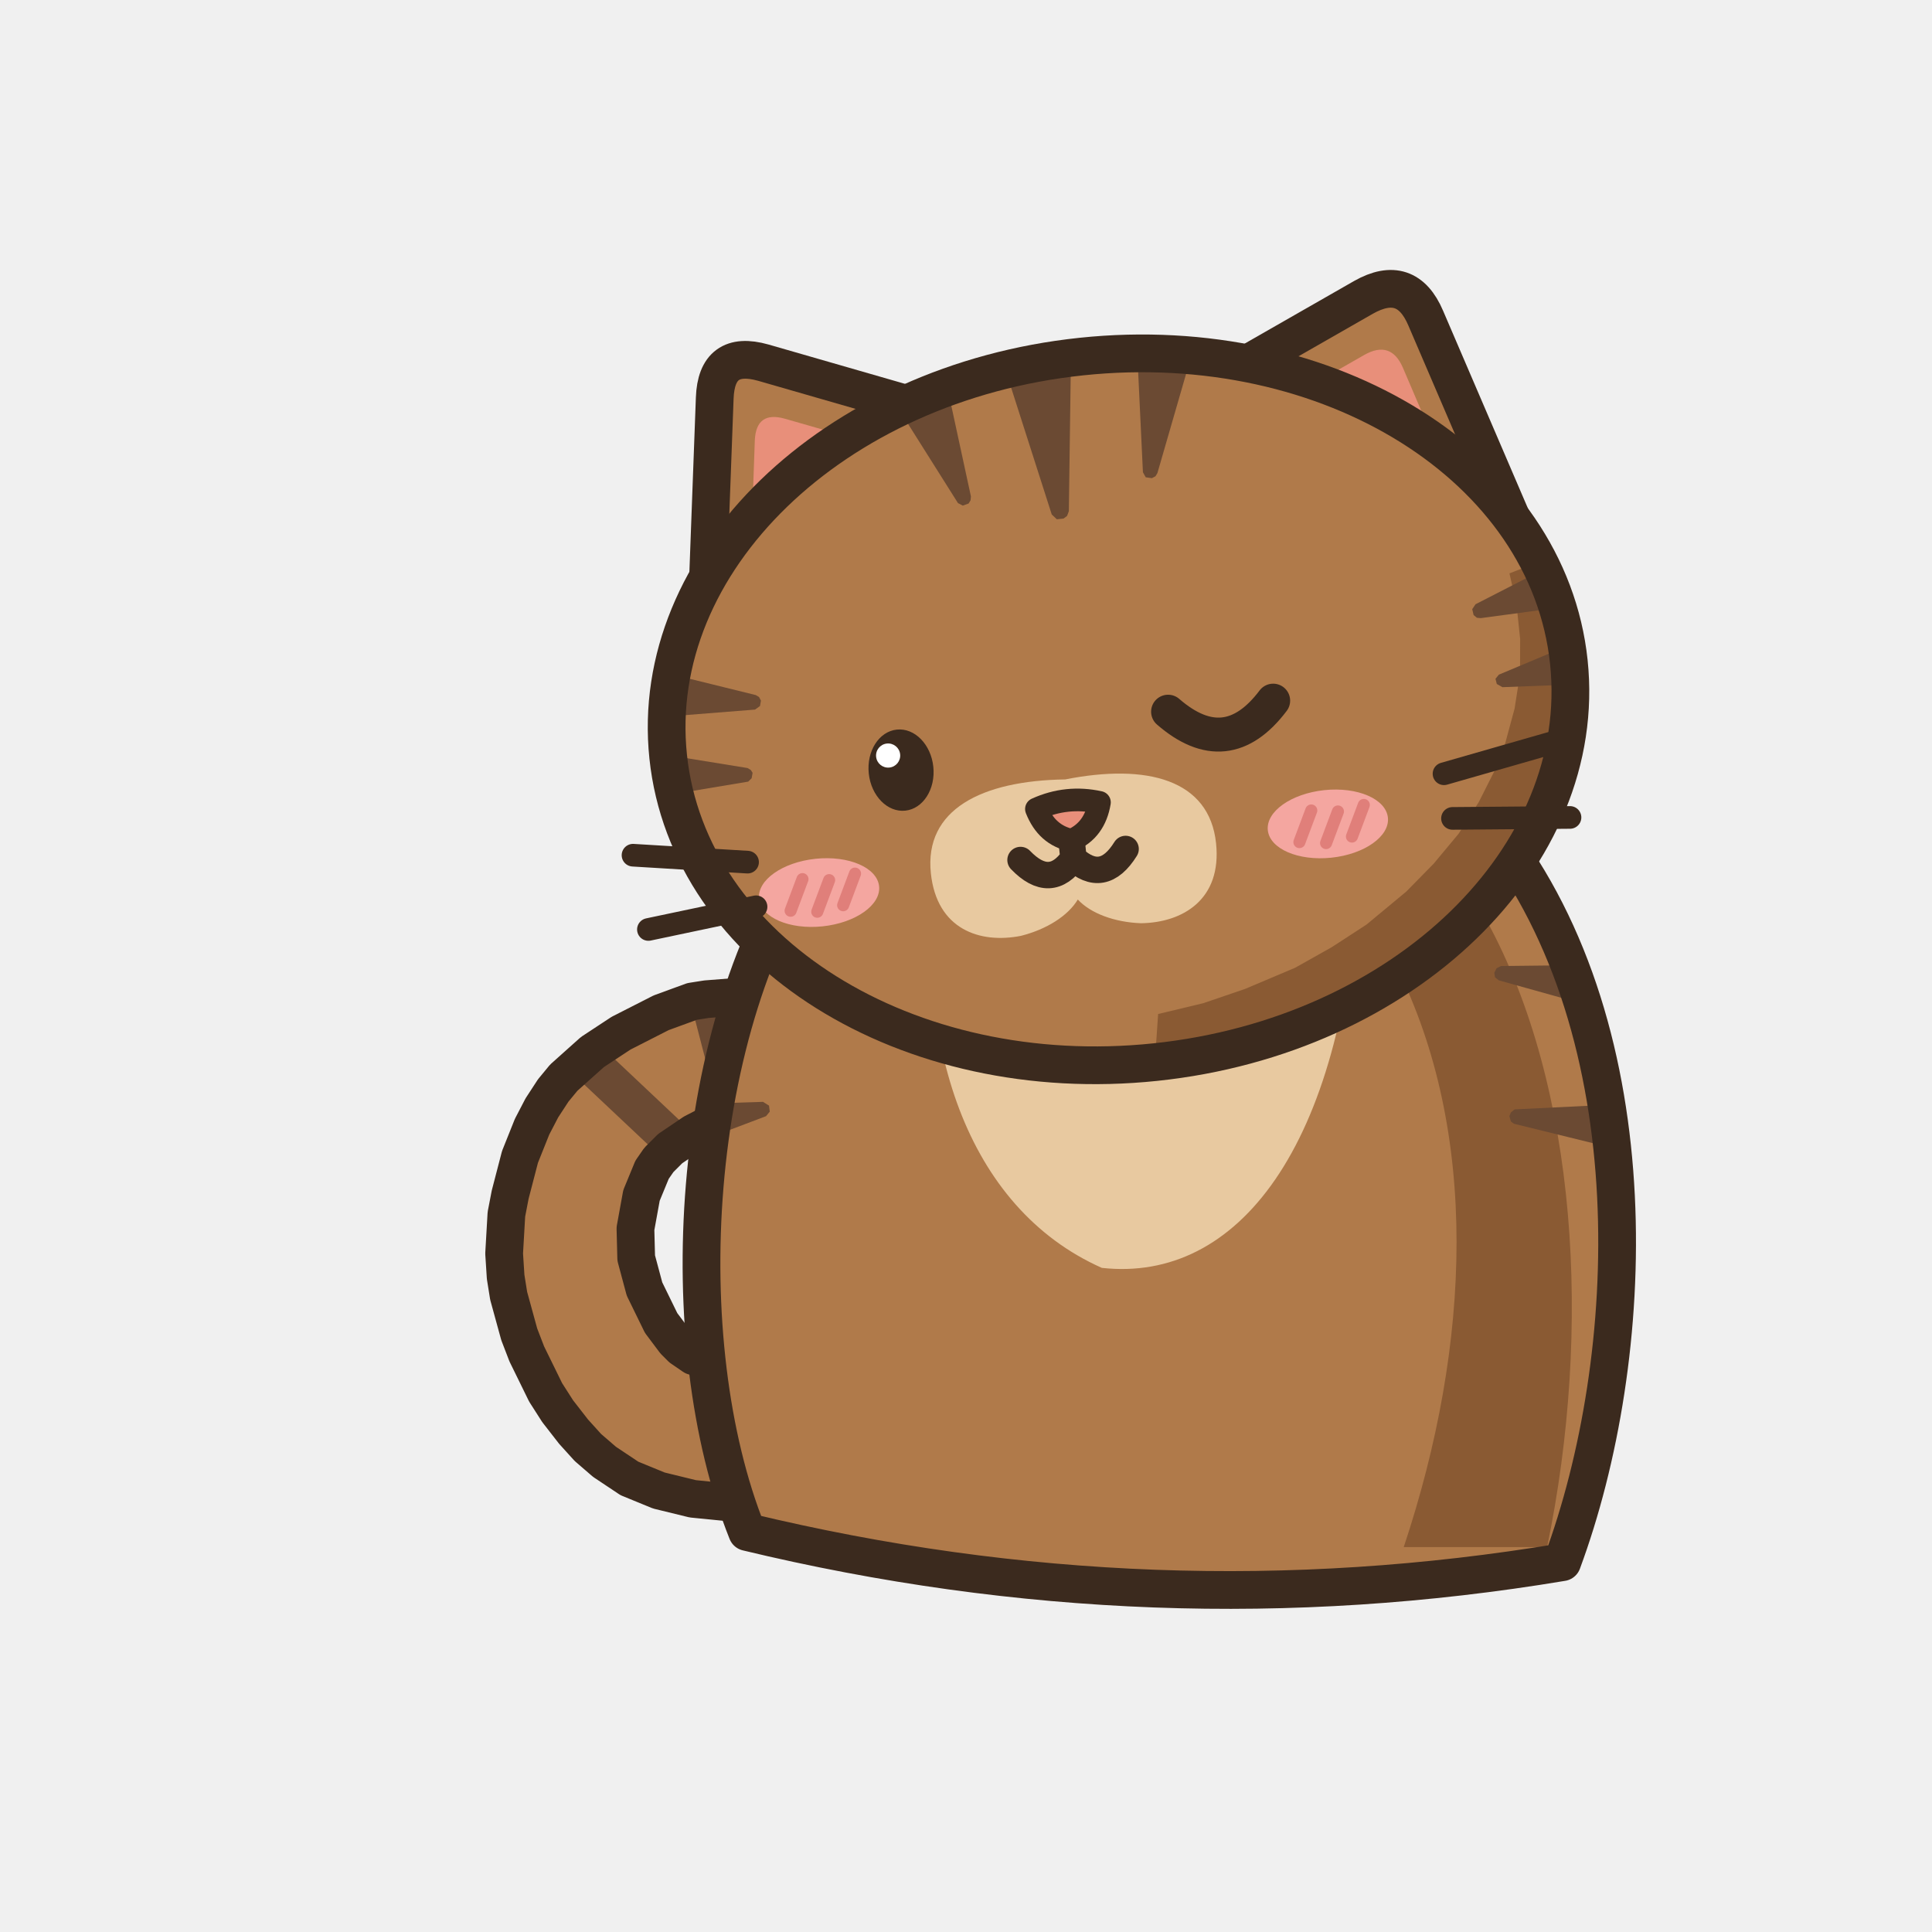
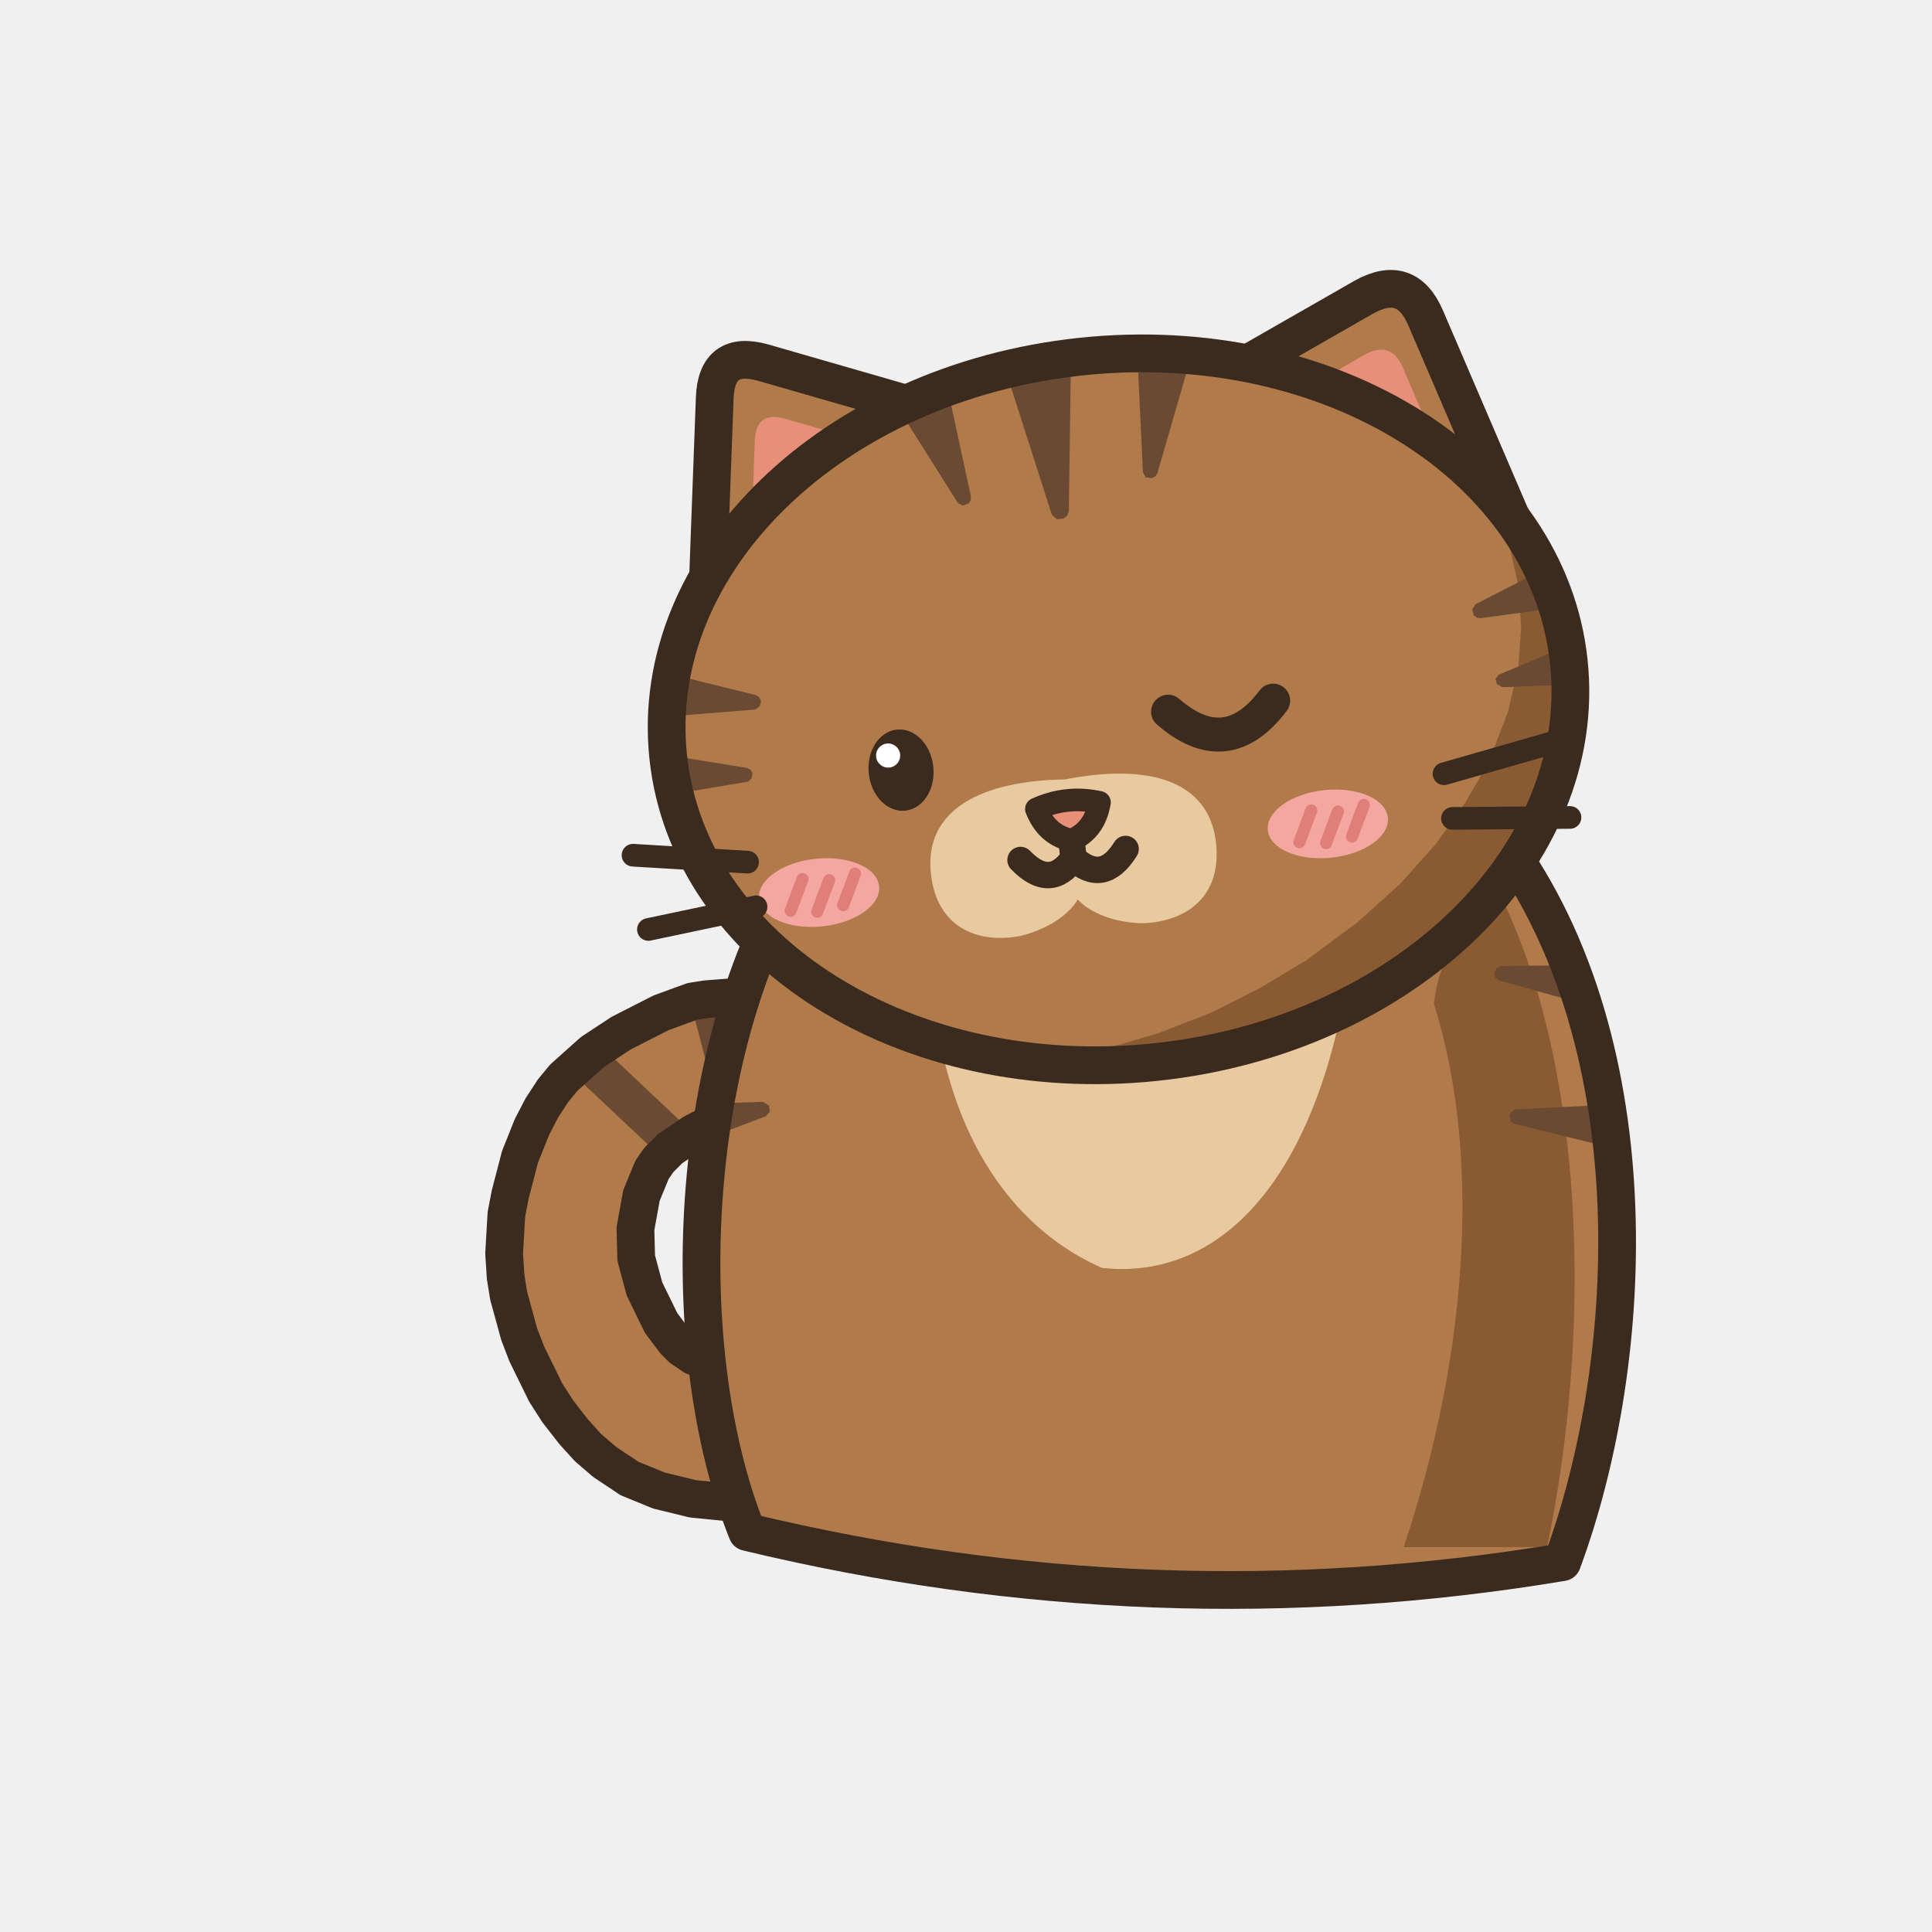
<svg xmlns="http://www.w3.org/2000/svg" viewBox="0 0 256 256">
  <path d="M74.7 142.8 L73.3 144.5 L71.8 146.8 L70.5 149.3 L68.9 153.3 L67.6 158.3 L67.1 160.9 L66.8 166.1 L67 169.2 L67.4 171.7 L68.8 176.8 L69.8 179.4 L72.3 184.5 L73.9 187 L76 189.7 L77.9 191.8 L80.1 193.7 L83.4 195.9 L87.3 197.5 L91.8 198.6 L98.8 199.3 L116.6 199.5 L117.9 199.3 L119.6 198.8 L121.3 197.9 L122.3 197.1 L123.9 195.3 L124.8 193.6 L125.3 191.9 L125.5 190 L125.3 188.1 L124.5 185.8 L123.1 183.7 L121.8 182.5 L120.2 181.5 L119.1 181 L116.6 180.5 L99.7 180.8 L94.5 180.4 L91.9 179.7 L90.3 178.6 L89.4 177.7 L87.6 175.3 L85.4 170.8 L84.3 166.7 L84.2 162.8 L85 158.4 L86.4 155 L87.3 153.7 L88.8 152.2 L91.9 150.1 L95.8 148.1 L98 147.7 L103.8 147.6 L106 147.3 L108.2 146.3 L110 144.6 L110.8 143.4 L111.3 142 L111.6 139.5 L111 137.1 L109.7 135 L108.6 134 L107.4 133.2 L105 132.5 L97.4 132.1 L93.6 132.4 L91.7 132.7 L87.6 134.2 L82.3 136.9 L78.5 139.4Z" fill="#B07A4A" />
  <path d="M96.7 132.1 L93.6 132.4 L91.5 132.8 L95.5 148.2 L97.1 147.8 L100.7 147.7ZM79.6 138.6 L75.6 142 L87.6 153.3 L89.8 151.5 L91.8 150.1Z" fill="#6B4A33" />
  <path d="M74.7 142.8 L73.3 144.5 L71.8 146.8 L70.5 149.3 L68.9 153.3 L67.6 158.3 L67.1 160.9 L66.8 166.1 L67 169.2 L67.4 171.7 L68.8 176.8 L69.8 179.4 L72.3 184.5 L73.9 187 L76 189.7 L77.9 191.8 L80.1 193.7 L83.4 195.9 L87.3 197.5 L91.8 198.6 L98.8 199.3 L116.6 199.5 L117.9 199.3 L119.6 198.8 L121.3 197.9 L122.3 197.1 L123.9 195.3 L124.8 193.6 L125.3 191.9 L125.5 190 L125.3 188.1 L124.5 185.8 L123.1 183.7 L121.8 182.5 L120.2 181.5 L119.1 181 L116.6 180.5 L99.7 180.8 L94.5 180.4 L91.9 179.7 L90.3 178.6 L89.4 177.7 L87.6 175.3 L85.4 170.8 L84.3 166.7 L84.2 162.8 L85 158.4 L86.4 155 L87.3 153.7 L88.8 152.2 L91.9 150.1 L95.8 148.1 L98 147.7 L103.8 147.6 L106 147.3 L108.2 146.3 L110 144.6 L110.8 143.4 L111.3 142 L111.6 139.5 L111 137.1 L109.7 135 L108.6 134 L107.4 133.2 L105 132.5 L97.4 132.1 L93.6 132.4 L91.7 132.7 L87.6 134.2 L82.3 136.9 L78.5 139.4Z" fill="none" stroke="#3B2A1E" stroke-width="5" stroke-linecap="round" stroke-linejoin="round" />
-   <path d="M108 112 C91 136 89 178 99 203 Q153 216 207 207 C217 180 219 137 198 110Z" fill="#B07A4A" />
+   <path d="M113 105 L108 112 C91 136 89 178 99 203 Q153 216 207 207 C217 180 219 137 198 110 L192 102Z" fill="#B07A4A" />
  <path d="M124 114 C121 138 128 160 146 168 C164 170 178 152 180 116Z" fill="#E8C9A0" />
  <path d="M126 120 C134 133 160 137 178 122 L178 116 L126 116Z" fill="#D4AE80" />
-   <path d="M197 122 C209 144 211 176 205 205 L186 205 C195 178 196 150 185 128Z" fill="#8A5A33" />
+   <path d="M199 119 C210 142 211 176 205 205 L186 205 C195 178 196 152 190 133 Q191 124 199 119Z" fill="#8A5A33" />
  <path d="M198.9 128 L198.3 128.3 L198 128.9 L198.1 129.5 L198.6 129.9 L209.7 133 L208 127.9ZM94.1 150.7 L101.5 147.9 L102 147.3 L101.9 146.5 L101.1 146 L94.8 146.2ZM200.7 147 L200.2 147.4 L200 147.9 L200.2 148.6 L200.6 148.9 L213.6 152.1 L212.9 146.4Z" fill="#6B4A33" />
-   <path d="M108 112 C91 136 89 178 99 203 Q153 216 207 207 C217 180 219 137 198 110Z" fill="none" stroke="#3B2A1E" stroke-width="5" stroke-linecap="round" stroke-linejoin="round" />
+   <path d="M113 105 L108 112 C91 136 89 178 99 203 Q153 216 207 207 C217 180 219 137 198 110 L192 102Z" fill="none" stroke="#3B2A1E" stroke-width="5" stroke-linecap="round" stroke-linejoin="round" />
  <g transform="translate(-4 12) rotate(-6 152 80)">
    <path d="M100.8 63.1 Q99 64 99.3 62L103.1 35.4 Q104 29 110 31.4L139.1 43.2 Q141 44 139.2 44.9Z" fill="#B07A4A" stroke="#3B2A1E" stroke-width="5" stroke-linejoin="round" stroke-linecap="round" />
    <path d="M106.9 56.5 Q105.6 57.2 105.8 55.7L107.8 41.5 Q108.4 37.6 112.1 39.1L127.7 45.4 Q129.1 46 127.7 46.6Z" fill="#E88F7A" />
    <path d="M164.8 43.9 Q163 43 164.8 42.2L190 31.1 Q196 28.5 197.9 34.7L206.4 62.1 Q207 64 205.2 63.1Z" fill="#B07A4A" stroke="#3B2A1E" stroke-width="5" stroke-linejoin="round" stroke-linecap="round" />
    <path d="M175.9 45.8 Q174.5 45.2 175.9 44.6L189.3 38.7 Q193 37.1 194.2 40.9L198.7 55.5 Q199.2 57 197.8 56.3Z" fill="#E88F7A" />
    <path d="M92 82 A60 47 0 1 1 212 82 A60 47 0 1 1 92 82Z" fill="#B07A4A" />
-     <path d="M211.9 79.7 L211.1 74 L209.4 68.4 L205.4 69.5 L205.9 73.7 L205.9 78.3 L205.4 82.9 L204.2 87.4 L202.5 91.8 L200.9 95 L198.2 99.2 L195.1 103.1 L191.4 106.7 L187.4 110 L181.7 113.8 L176.8 116.3 L171.7 118.5 L164.8 120.6 L159.1 121.9 L153 122.7 L151.9 129 L157.9 128.8 L163.7 128.1 L169.4 127 L175 125.4 L181.6 122.9 L186.5 120.4 L191.2 117.6 L195.5 114.4 L199.3 110.9 L202.7 107.1 L205.6 103.1 L208.5 97.8 L210.2 93.4 L211.4 88.9 L211.9 84.3Z" fill="#8A5A33" />
+     <path d="M204.1 58.8 L205.7 65.2 L206.4 71.2 L206.2 76.7 L205.3 81.9 L203.3 87.7 L200.6 93 L198.6 96.1 L196.4 99.1 L192 104.1 L186.7 108.9 L180.5 113.4 L173.4 117.6 L167 120.6 L160.2 123.2 L152.9 125.2 L145.3 126.6 L137.3 127.6 L141.7 128.3 L146.1 128.8 L150.5 129 L154.9 128.9 L159.3 128.6 L163.7 128.1 L168 127.3 L172.2 126.3 L176.3 125 L180.3 123.5 L184.1 121.7 L187.7 119.8 L191.2 117.6 L194.4 115.2 L197.4 112.7 L200.2 110 L202.7 107.1 L204.9 104.2 L206.9 101 L208.5 97.8 L209.8 94.5 L210.8 91.2 L211.5 87.8 L211.9 84.3 L212 80.8 L211.7 77.4 L211.1 74 L210.2 70.6 L209 67.3 L207.4 64Z" fill="#8A5A33" />
    <path d="M159.4 35.4 L158.5 51.1 L158.8 51.8 L159.6 52 L160.1 51.8 L160.4 51.4 L166.5 36.4ZM141.8 35.7 L145.9 55.4 L146.5 56.1 L147.4 56.1 L147.9 55.8 L148.2 55.2 L150.6 35 L146.1 35.2ZM127.1 39.2 L133.7 52.6 L134.3 53 L135.1 52.8 L135.4 52.4 L135.5 51.9 L133.9 37.2ZM209.8 69.5 L200.5 73.1 L200 73.7 L200.1 74.5 L200.5 74.9 L201 75 L211.3 74.7ZM92.4 76.7 L104.1 77 L104.8 76.6 L105 75.9 L104.8 75.4 L104.4 75.1 L93.6 71.2ZM211.9 79.9 L202.6 82.7 L202.1 83.2 L202.2 83.9 L202.9 84.4 L211.9 85ZM92.3 87 L102.2 86.4 L102.7 86 L102.9 85.3 L102.7 84.9 L102.3 84.6 L92 81.8Z" fill="#6B4A33" />
    <path d="M125 101 C125 92.5 133 89.5 144 90.5 C155 89.5 163 92.5 163 101 C163 108.5 157.5 111 152 110.5 C148.5 110 145.5 108.5 144 106.5 C142.5 108.5 139.5 110 136 110.5 C130.5 111 125 108.5 125 101Z" fill="#E8C9A0" />
    <path d="M92 82 A60 47 0 1 1 212 82 A60 47 0 1 1 92 82Z" fill="none" stroke="#3B2A1E" stroke-width="5" stroke-linecap="round" stroke-linejoin="round" />
    <ellipse cx="110" cy="102" rx="8" ry="4.5" fill="#F4A6A0" />
    <ellipse cx="178" cy="100" rx="8" ry="4.5" fill="#F4A6A0" />
    <path d="M106 104 L108 100 M109.5 104.5 L111.5 100.5 M113 104 L115 100 M174 102 L176 98 M177.5 102.5 L179.5 98.5 M181 102 L183 98" fill="none" stroke="#E07F7A" stroke-width="1.6" stroke-linecap="round" stroke-linejoin="round" />
    <path d="M101 97 L86 94.5 M101.5 103 L87 104.5 M194 95 L211 92 M194.5 101 L210 102.5" fill="none" stroke="#3B2A1E" stroke-width="3" stroke-linecap="round" stroke-linejoin="round" />
    <ellipse cx="122.5" cy="87" rx="4.3" ry="5.4" fill="#3B2A1E" />
    <circle cx="121" cy="84.9" r="1.6" fill="#FFFFFF" />
    <path d="M158.5 83 Q165.5 90.5 172.5 83" fill="none" stroke="#3B2A1E" stroke-width="4.5" stroke-linecap="round" stroke-linejoin="round" />
    <path d="M144 98.6 L144 101 M137 100.5 Q140.5 105 144 101 Q147.5 105 151 100.5" fill="none" stroke="#3B2A1E" stroke-width="3.5" stroke-linecap="round" stroke-linejoin="round" />
    <path d="M139.8 94 Q144 92.6 148.2 94 Q147.2 97.6 144 98.6 Q140.8 97.6 139.8 94Z" fill="#E88F7A" stroke="#3B2A1E" stroke-width="3" stroke-linejoin="round" />
  </g>
</svg>
